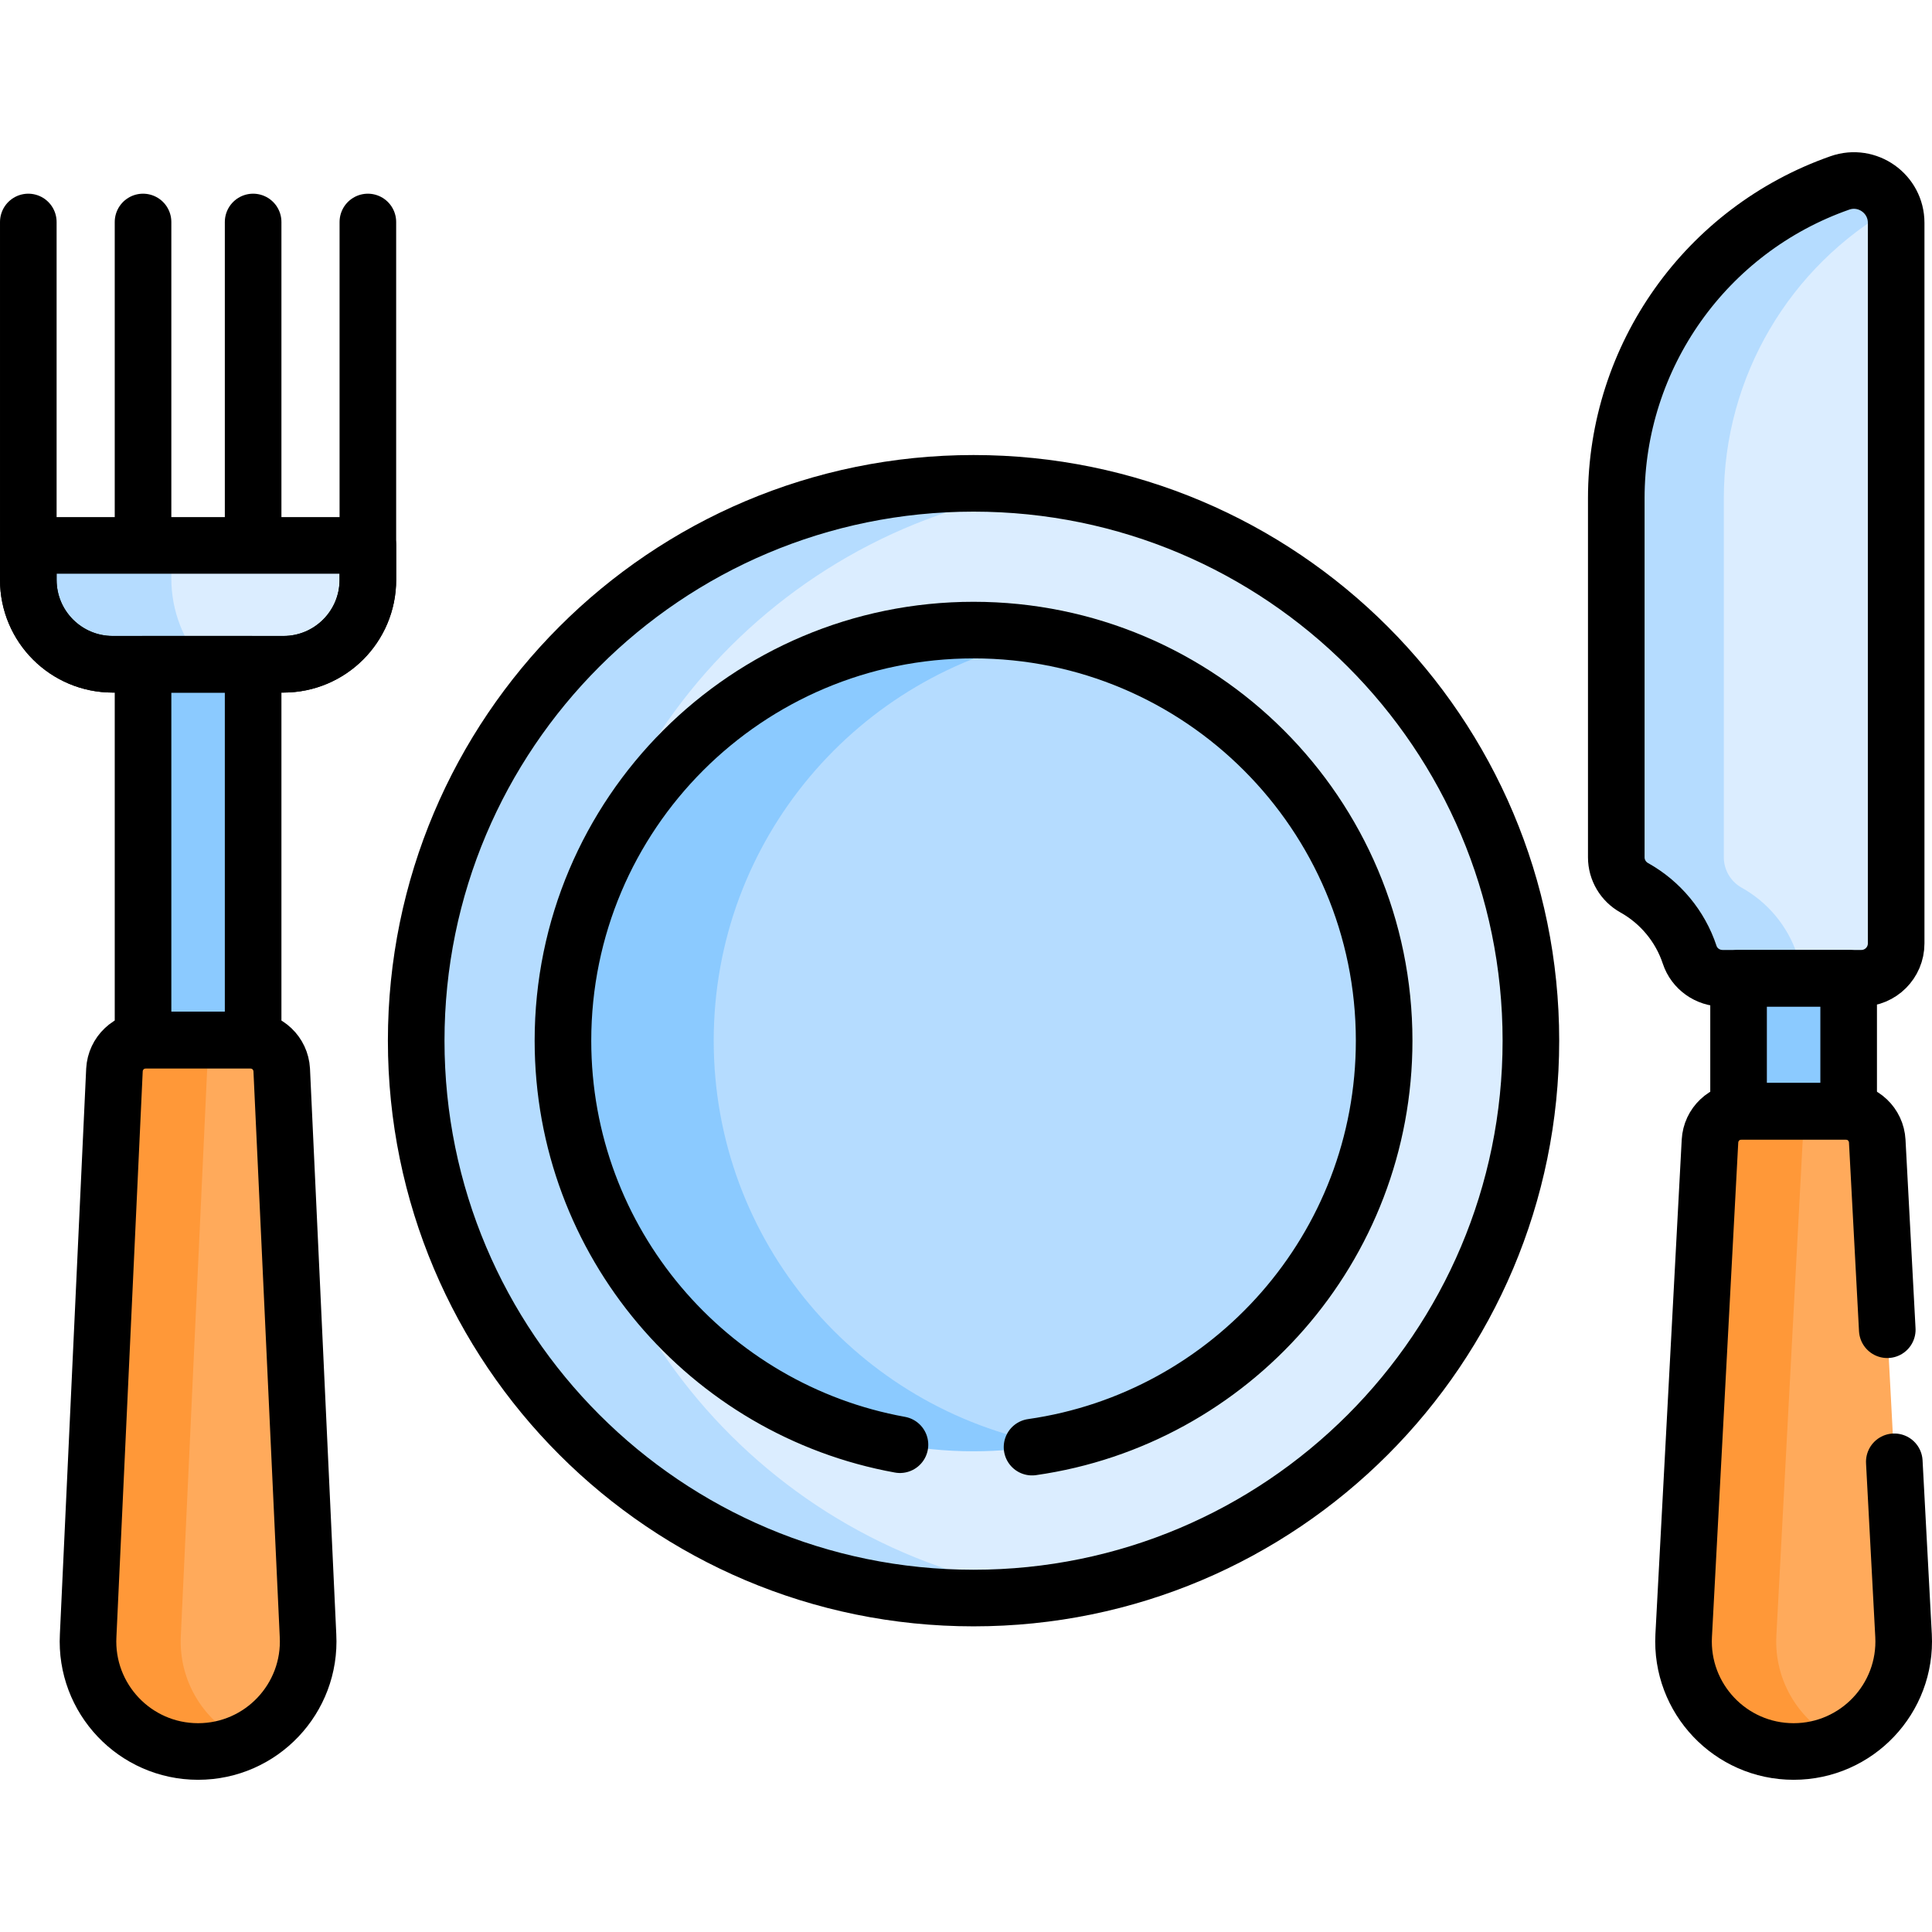
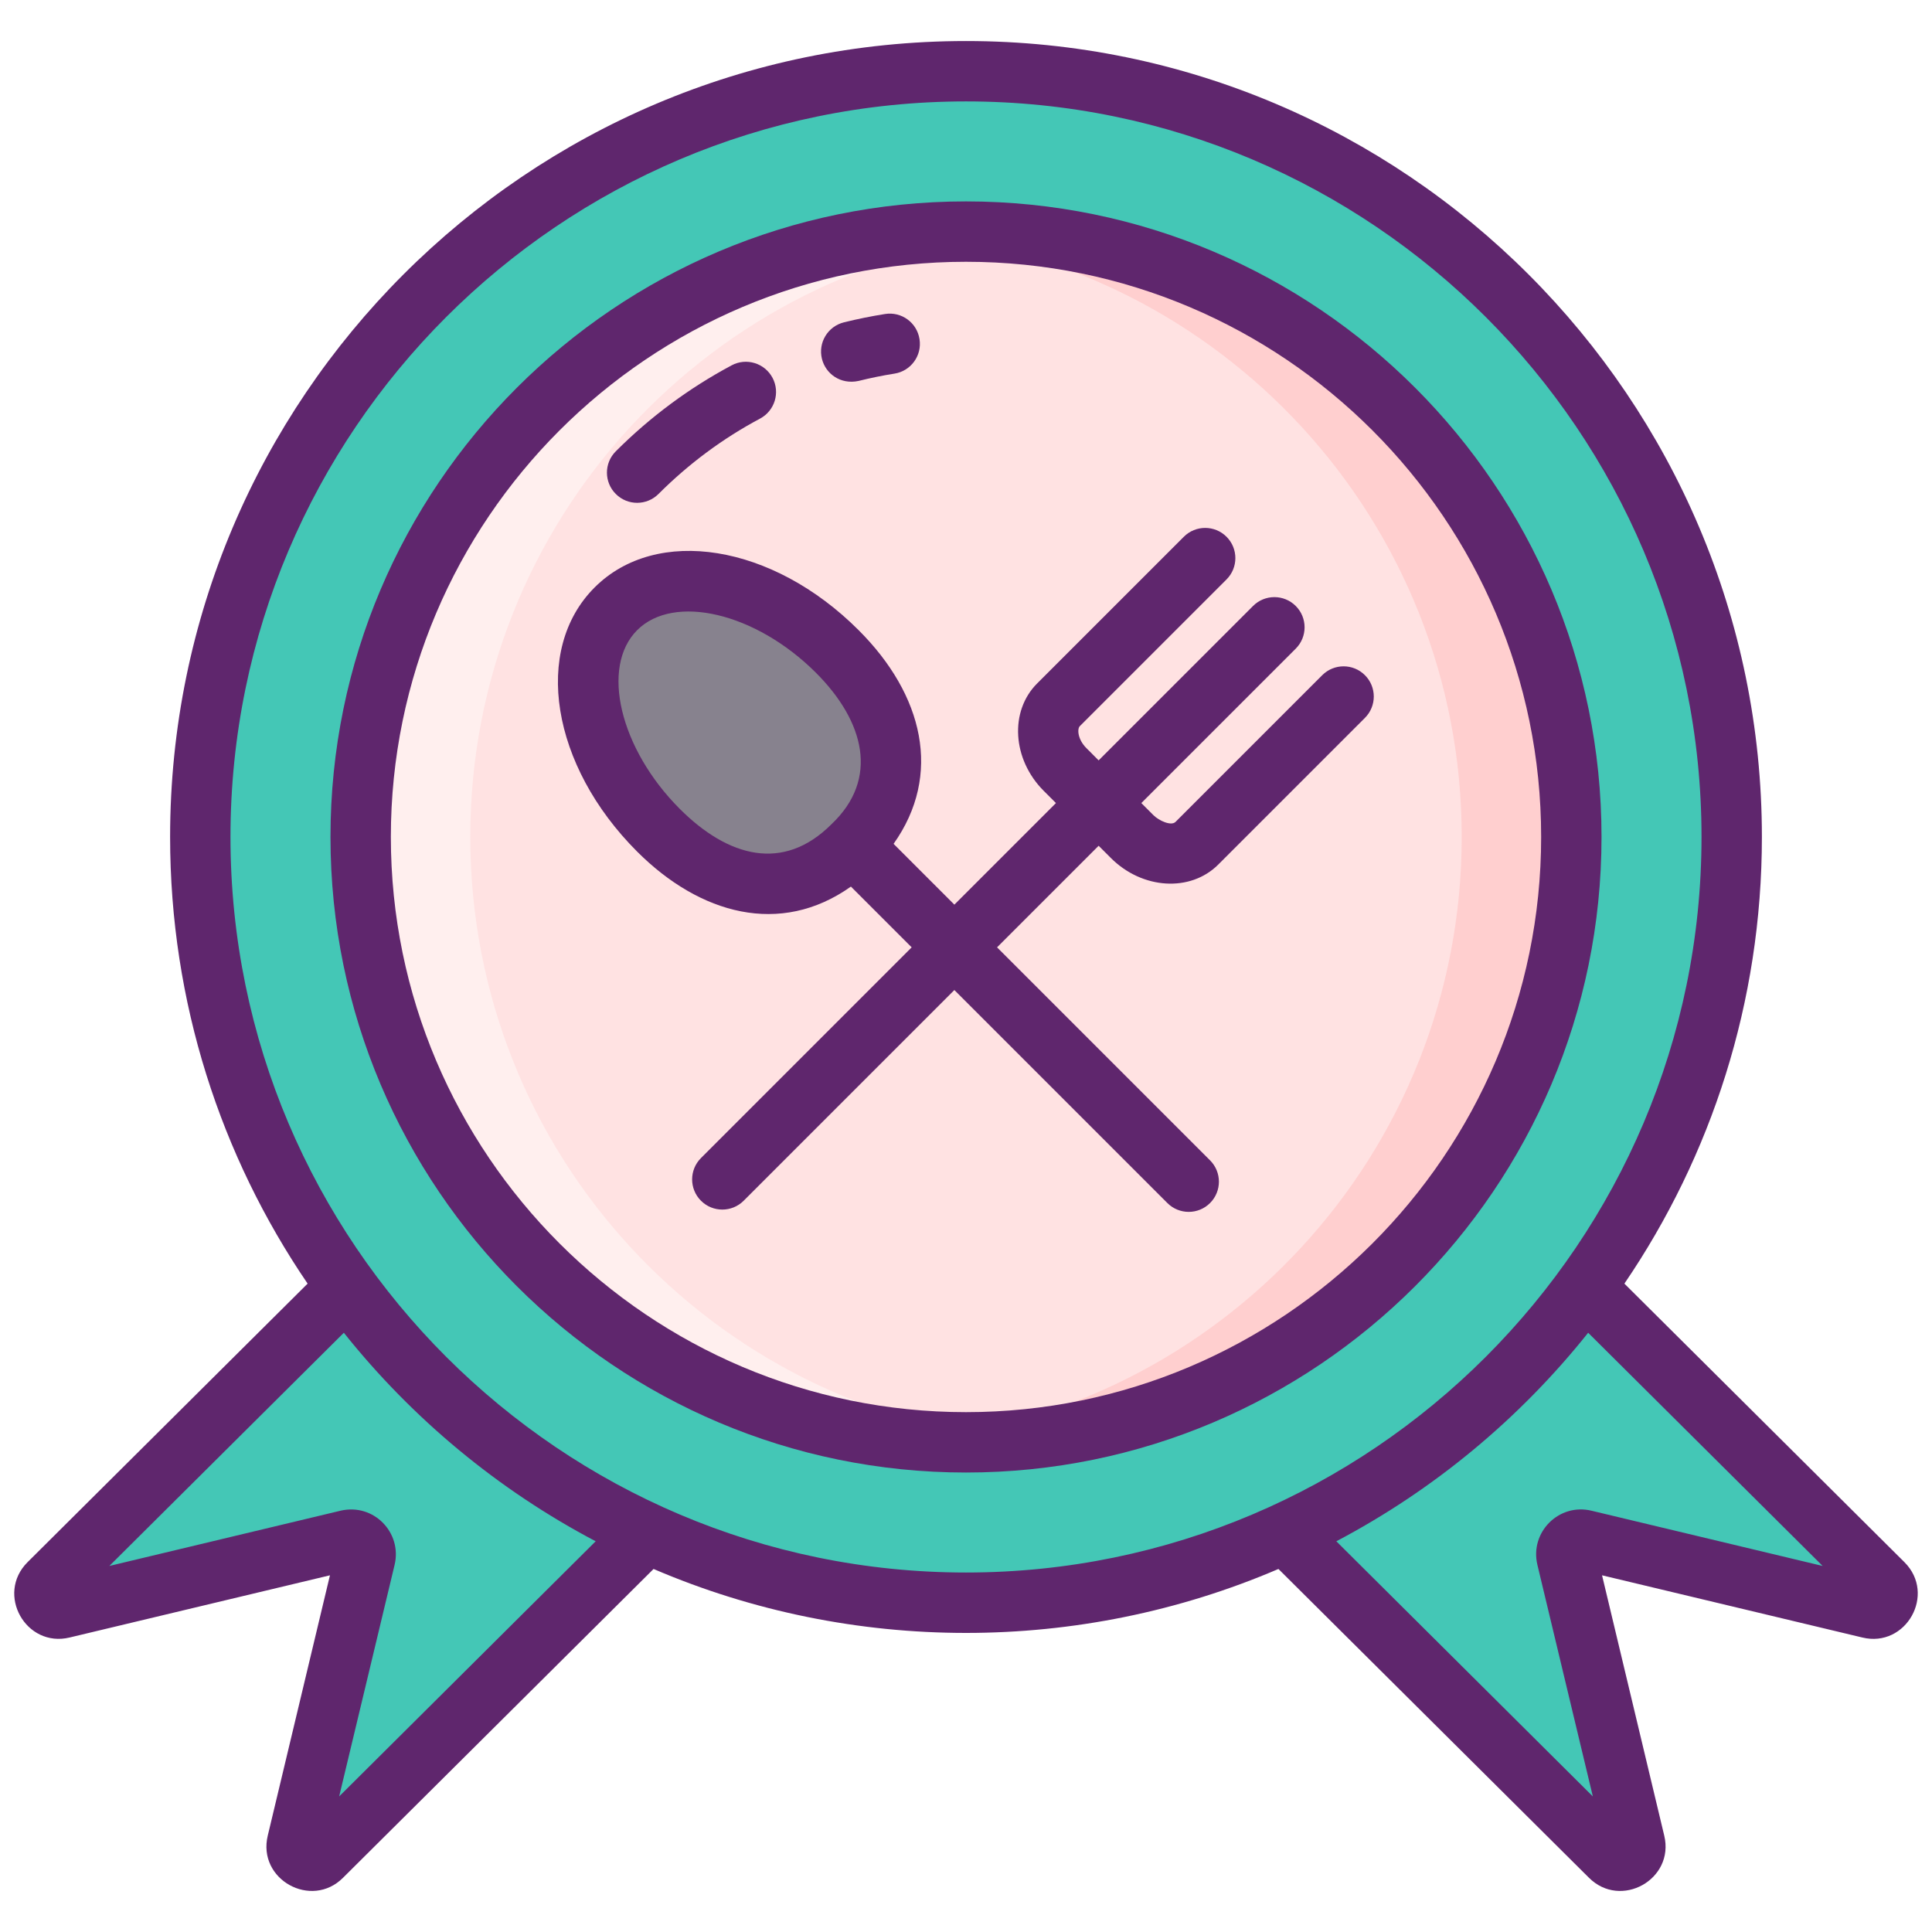
- <svg xmlns="http://www.w3.org/2000/svg" version="1.1" id="svg1680" xml:space="preserve" width="682.667" height="682.667" viewBox="0 0 682.667 682.667">
-   <defs id="defs1684">
-     <clipPath clipPathUnits="userSpaceOnUse" id="clipPath1694">
-       <path d="M 0,512 H 512 V 0 H 0 Z" id="path1692" />
-     </clipPath>
-   </defs>
-   <g id="g1686" transform="matrix(1.333333,0,0,-1.333333,0,682.6667)">
-     <g id="g1688">
-       <g id="g1690" clip-path="url(#clipPath1694)">
-         <g id="g1696" transform="translate(277.9765,382.5611)">
-           <path d="m 0,0 -13.343,-0.834 -59.5,-14.266 -63,-89.474 v -93.344 l 63.25,-77 59,-17.375 L 0,-292.708 c 72.125,9.752 127.728,71.555 127.728,146.354 C 127.728,-71.556 72.125,-9.753 0,0" style="fill:#dbedff;fill-opacity:1;fill-rule:nonzero;stroke:none" id="path1698" />
-         </g>
-         <g id="g1700" transform="translate(38.6909,234.3072)">
-           <path d="m 0,0 h 27.607 c 0.265,0 0.526,-0.015 0.784,-0.039 V 101.654 H -0.784 V -0.039 C -0.525,-0.015 -0.264,0 0,0" style="fill:#8bcaff;fill-opacity:1;fill-rule:nonzero;stroke:none" id="path1702" />
-         </g>
-         <g id="g1704" transform="translate(460.7383,254.9766)">
-           <path d="m 0,0 v -40.167 c 0.259,0.027 0.52,0.043 0.784,0.043 h 27.608 c 0.264,0 0.525,-0.016 0.783,-0.043 V 0 Z" style="fill:#8bcaff;fill-opacity:1;fill-rule:nonzero;stroke:none" id="path1706" />
-         </g>
-         <g id="g1708" transform="translate(150.2495,236.2066)">
-           <path d="m 0,0 c 0,74.798 55.603,136.601 127.727,146.354 -6.534,0.884 -13.2,1.35 -19.977,1.35 C 26.176,147.704 -39.953,81.575 -39.953,0 c 0,-81.574 66.129,-147.704 147.703,-147.704 6.777,0 13.443,0.467 19.977,1.35 C 55.603,-136.601 0,-74.798 0,0" style="fill:#b5dcff;fill-opacity:1;fill-rule:nonzero;stroke:none" id="path1710" />
-         </g>
-         <g id="g1712" transform="translate(81.6269,78.5596)">
-           <path d="m 0,0 -6.968,149.891 c -0.237,4.444 -3.91,7.927 -8.361,7.927 h -27.607 c -4.451,0 -8.124,-3.483 -8.36,-7.927 L -58.266,0 c -0.887,-16.698 12.412,-30.724 29.134,-30.724 16.72,0 30.02,14.026 29.132,30.724" style="fill:#ffaa5b;fill-opacity:1;fill-rule:nonzero;stroke:none" id="path1714" />
-         </g>
-         <g id="g1716" transform="translate(45.4067,367.4615)">
-           <path d="M 0,0 -2.085,-1.881 V -15.75 l 5.56,-15.75 h 26.24 c 12.353,0 22.366,10.013 22.366,22.366 l 0,9.134 z" style="fill:#dbedff;fill-opacity:1;fill-rule:nonzero;stroke:none" id="path1718" />
-         </g>
-         <g id="g1720" transform="translate(45.4067,358.7002)">
-           <path d="m 0,0 v 8.761 h -37.907 v -9.134 c 0,-12.353 10.014,-22.366 22.366,-22.366 H 8.62 C 3.26,-16.683 0,-8.724 0,0" style="fill:#b5dcff;fill-opacity:1;fill-rule:nonzero;stroke:none" id="path1722" />
-         </g>
-         <g id="g1724" transform="translate(504.458,78.5596)">
-           <path d="m 0,0 -6.968,131.023 c -0.237,4.445 -3.91,7.928 -8.361,7.928 h -27.607 c -4.451,0 -8.124,-3.483 -8.36,-7.928 L -58.266,0 c -0.887,-16.698 12.412,-30.724 29.134,-30.724 16.72,0 30.02,14.026 29.132,30.724" style="fill:#ffaa5b;fill-opacity:1;fill-rule:nonzero;stroke:none" id="path1726" />
-         </g>
-         <g id="g1728" transform="translate(47.9258,78.5596)">
-           <path d="m 0,0 6.969,149.891 c 0.237,4.444 3.909,7.927 8.361,7.927 H -9.235 c -4.451,0 -8.124,-3.483 -8.36,-7.927 L -24.564,0 c -0.888,-16.698 12.412,-30.723 29.133,-30.723 4.397,0 8.554,0.978 12.282,2.711 C 6.402,-23.153 -0.654,-12.306 0,0" style="fill:#ff9838;fill-opacity:1;fill-rule:nonzero;stroke:none" id="path1730" />
-         </g>
-         <g id="g1732" transform="translate(470.7568,78.5596)">
-           <path d="m 0,0 6.969,131.024 c 0.237,4.444 3.909,7.927 8.361,7.927 H -9.235 c -4.451,0 -8.124,-3.483 -8.36,-7.927 L -24.564,0 c -0.888,-16.698 12.412,-30.723 29.133,-30.723 4.397,0 8.554,0.978 12.282,2.711 C 6.402,-23.153 -0.654,-12.306 0,0" style="fill:#ff9838;fill-opacity:1;fill-rule:nonzero;stroke:none" id="path1734" />
-         </g>
-         <g id="g1736" transform="translate(498.6338,457.003)">
-           <path d="m 0,0 -26.667,-19.526 -17.833,-40.5 v -121.5 l 14.25,-7.709 6.942,-12 6.109,-3.015 h 11.843 c 5.094,0 9.223,4.129 9.223,9.223 V -4.058 c 0,1.447 -0.268,2.811 -0.751,4.058 z" style="fill:#dbedff;fill-opacity:1;fill-rule:nonzero;stroke:none" id="path1738" />
-         </g>
-         <g id="g1740" transform="translate(476.2788,258.9795)">
-           <path d="m 0,0 c -2.513,7.596 -7.814,13.92 -14.693,17.76 -2.927,1.634 -4.754,4.707 -4.754,8.058 v 95.169 c 0,32.282 17.514,61.527 44.918,77.036 -2.095,5.413 -8.243,8.598 -14.167,6.521 -35.492,-12.442 -59.251,-45.947 -59.251,-83.557 V 25.818 c 0,-3.351 1.827,-6.424 4.754,-8.058 6.879,-3.84 12.18,-10.164 14.693,-17.76 1.237,-3.738 4.777,-6.227 8.715,-6.227 h 28.5 C 4.777,-6.227 1.237,-3.738 0,0" style="fill:#b5dcff;fill-opacity:1;fill-rule:nonzero;stroke:none" id="path1742" />
-         </g>
-         <g id="g1744" transform="translate(277.976,343.1831)">
-           <path d="m 0,0 h -22.092 l -44.5,-33.29 -29.75,-54.917 v -54.166 l 31.948,-50.464 44.418,-21.536 19.976,0.42 c 50.554,9.382 88.837,53.705 88.837,106.976 C 88.837,-53.705 50.554,-9.381 0,0" style="fill:#b5dcff;fill-opacity:1;fill-rule:nonzero;stroke:none" id="path1746" />
-         </g>
-         <g id="g1748" transform="translate(189.1406,236.2066)">
-           <path d="m 0,0 c 0,53.271 38.283,97.595 88.836,106.977 -6.476,1.201 -13.152,1.836 -19.977,1.836 C 8.764,108.813 -39.953,60.096 -39.953,0 c 0,-60.095 48.717,-108.813 108.812,-108.813 6.825,0 13.501,0.635 19.977,1.837 C 38.283,-97.595 0,-53.271 0,0" style="fill:#8bcaff;fill-opacity:1;fill-rule:nonzero;stroke:none" id="path1750" />
-         </g>
-         <g id="g1752" transform="translate(405.7041,236.2066)">
-           <path d="m 0,0 c 0,-81.575 -66.129,-147.704 -147.704,-147.704 -81.574,0 -147.704,66.129 -147.704,147.704 0,81.575 66.13,147.704 147.704,147.704 C -66.129,147.704 0,81.575 0,0 Z" style="fill:none;stroke:#000000;stroke-width:15;stroke-linecap:round;stroke-linejoin:round;stroke-miterlimit:10;stroke-dasharray:none;stroke-opacity:1" id="path1754" />
-         </g>
-         <g id="g1756" transform="translate(81.6269,78.5596)">
-           <path d="m 0,0 -6.968,149.891 c -0.237,4.444 -3.91,7.927 -8.361,7.927 h -27.607 c -4.451,0 -8.124,-3.483 -8.36,-7.927 L -58.266,0 c -0.887,-16.698 12.412,-30.724 29.134,-30.724 16.72,0 30.02,14.026 29.132,30.724 z" style="fill:none;stroke:#000000;stroke-width:15;stroke-linecap:round;stroke-linejoin:round;stroke-miterlimit:10;stroke-dasharray:none;stroke-opacity:1" id="path1758" />
-         </g>
-         <g id="g1760" transform="translate(38.6909,236.378)">
-           <path d="m 0,0 h 27.607 c 0.265,0 0.526,-0.015 0.784,-0.039 V 99.583 H -0.784 V -0.039 C -0.525,-0.015 -0.264,0 0,0 Z" style="fill:none;stroke:#000000;stroke-width:15;stroke-linecap:round;stroke-linejoin:round;stroke-miterlimit:10;stroke-dasharray:none;stroke-opacity:1" id="path1762" />
-         </g>
-         <g id="g1764" transform="translate(7.5005,453.1695)">
-           <path d="m 0,0 v -94.842 c 0,-12.353 10.014,-22.366 22.366,-22.366 h 45.256 c 12.353,0 22.366,10.013 22.366,22.366 V 0" style="fill:none;stroke:#000000;stroke-width:15;stroke-linecap:round;stroke-linejoin:round;stroke-miterlimit:10;stroke-dasharray:none;stroke-opacity:1" id="path1766" />
-         </g>
-         <g id="g1768" transform="translate(37.9067,368.0445)">
-           <path d="M 0,0 V 85.125" style="fill:none;stroke:#000000;stroke-width:15;stroke-linecap:round;stroke-linejoin:round;stroke-miterlimit:10;stroke-dasharray:none;stroke-opacity:1" id="path1770" />
-         </g>
-         <g id="g1772" transform="translate(67.0815,368.0445)">
-           <path d="M 0,0 V 85.125" style="fill:none;stroke:#000000;stroke-width:15;stroke-linecap:round;stroke-linejoin:round;stroke-miterlimit:10;stroke-dasharray:none;stroke-opacity:1" id="path1774" />
-         </g>
-         <g id="g1776" transform="translate(7.5005,367.461)">
-           <path d="M 0,0 V -9.134 C 0,-21.486 10.014,-31.5 22.366,-31.5 h 45.256 c 12.353,0 22.366,10.014 22.366,22.366 V 0 Z" style="fill:none;stroke:#000000;stroke-width:15;stroke-linecap:round;stroke-linejoin:round;stroke-miterlimit:10;stroke-dasharray:none;stroke-opacity:1" id="path1778" />
-         </g>
-         <g id="g1780" transform="translate(487.5825,463.5235)">
-           <path d="m 0,0 c -35.492,-12.442 -59.251,-45.947 -59.251,-83.557 v -95.169 c 0,-3.351 1.827,-6.424 4.754,-8.058 6.879,-3.84 12.18,-10.164 14.693,-17.76 1.237,-3.738 4.778,-6.227 8.716,-6.227 H 5.695 c 5.094,0 9.223,4.129 9.223,9.223 v 190.97 C 14.918,-2.854 7.289,2.555 0,0 Z" style="fill:none;stroke:#000000;stroke-width:15;stroke-linecap:round;stroke-linejoin:round;stroke-miterlimit:10;stroke-dasharray:none;stroke-opacity:1" id="path1782" />
-         </g>
-         <g id="g1784" transform="translate(460.7383,252.753)">
-           <path d="m 0,0 v -35.28 c 0.259,0.024 0.52,0.038 0.784,0.038 h 27.608 c 0.264,0 0.525,-0.014 0.783,-0.038 V 0 Z" style="fill:none;stroke:#000000;stroke-width:15;stroke-linecap:round;stroke-linejoin:round;stroke-miterlimit:10;stroke-dasharray:none;stroke-opacity:1" id="path1786" />
-         </g>
-         <g id="g1788" transform="translate(273.5,128.4981)">
-           <path d="m 0,0 c 52.753,7.524 93.313,52.876 93.313,107.708 0,60.096 -48.717,108.813 -108.813,108.813 -60.095,0 -108.812,-48.717 -108.812,-108.813 C -124.312,54.27 -85.79,9.831 -35,0.641" style="fill:none;stroke:#000000;stroke-width:15;stroke-linecap:round;stroke-linejoin:round;stroke-miterlimit:10;stroke-dasharray:none;stroke-opacity:1" id="path1790" />
-         </g>
-         <g id="g1792" transform="translate(500.1479,159.607)">
-           <path d="m 0,0 -2.658,49.976 c -0.237,4.445 -3.909,7.928 -8.361,7.928 h -27.607 c -4.451,0 -8.124,-3.483 -8.36,-7.927 l -6.969,-131.024 c -0.888,-16.698 12.412,-30.724 29.133,-30.724 16.72,0 30.02,14.026 29.133,30.724 L 1.861,-35" style="fill:none;stroke:#000000;stroke-width:15;stroke-linecap:round;stroke-linejoin:round;stroke-miterlimit:10;stroke-dasharray:none;stroke-opacity:1" id="path1794" />
+ <svg xmlns="http://www.w3.org/2000/svg" id="Icon_Set" height="15" viewBox="0 0 256 256" width="15">
+   <g>
+     <g>
+       <g>
+         <g>
+           <path d="m6.48 209.828 61.756-61.422 36.152 36.152-61.756 61.422c-1.386 1.386-3.719.081-3.263-1.825l4.081-17.069 4.944-20.679c.337-1.409-.932-2.678-2.341-2.341l-37.748 9.024c-1.906.456-3.211-1.877-1.825-3.262z" fill="#44c7b6" />
+           <path d="m249.52 209.828-61.756-61.422-36.152 36.152 61.756 61.422c1.386 1.386 3.719.081 3.263-1.825l-4.081-17.069-4.944-20.679c-.337-1.409.932-2.678 2.341-2.341l37.748 9.026c1.906.454 3.211-1.879 1.825-3.264z" fill="#44c7b6" />
+           <g>
+             <g>
+               <g>
+                 <circle cx="128" cy="110.902" fill="#44c7b6" r="101.464" />
+                 <circle cx="128" cy="110.902" fill="#ffe2e2" r="80.214" />
+                 <path d="m135.264 190.791c-2.392.223-4.813.329-7.264.329-44.299 0-80.211-35.922-80.211-80.221s35.912-80.211 80.211-80.211c2.45 0 4.872.107 7.264.329-40.9 3.671-72.948 38.033-72.948 79.882s32.048 76.221 72.948 79.892z" fill="#ffefee" />
+                 <path d="m208.211 110.899c0 44.299-35.912 80.221-80.211 80.221-2.45 0-4.872-.107-7.264-.329 40.9-3.671 72.948-38.043 72.948-79.892s-32.048-76.212-72.948-79.882c2.392-.223 4.813-.329 7.264-.329 44.299-.001 80.211 35.911 80.211 80.211z" fill="#ffcfcf" />
+               </g>
+             </g>
+           </g>
        </g>
      </g>
+       <g>
+         <path d="m87.243 110.005c-9.657-9.657-12.182-22.79-5.64-29.332s19.675-4.017 29.332 5.64 8.593 19.201 2.051 25.743-16.085 7.606-25.743-2.051z" fill="#87828e" />
+       </g>
+     </g>
+     <g fill="#5f266d">
+       <path d="m252.35 206.997s-36.966-36.767-37.11-36.91c11.5-16.88 18.22-37.27 18.22-59.19 0-58.15-47.31-105.46-105.46-105.46s-105.46 47.31-105.46 105.46c0 21.92 6.72 42.31 18.22 59.19-.144.143-37.11 36.91-37.11 36.91-4.243 4.243-.218 11.38 5.58 9.98l34.49-8.24-8.24 34.49c-1.405 5.819 5.775 9.785 9.97 5.59l41.15-40.92c26.344 11.297 56.444 11.302 82.8 0l41.14 40.91c4.221 4.221 11.381.225 9.98-5.58l-8.24-34.49 34.48 8.24c5.792 1.415 9.84-5.73 5.59-9.98zm-207.41 31.04 7.35-30.7c1.008-4.264-2.781-8.188-7.17-7.16l-30.63 7.32 31.07-30.9c9.06 11.36 20.42 20.81 33.37 27.63zm83.06-29.67c-53.683 0-97.46-43.683-97.46-97.47 0-53.74 43.72-97.46 97.46-97.46s97.46 43.72 97.46 97.46c0 53.725-43.709 97.47-97.46 97.47zm82.88-8.19c-4.302-1.039-8.192 2.837-7.17 7.16l7.35 30.7-33.99-33.81c12.95-6.82 24.31-16.27 33.37-27.63l31.07 30.9z" />
+       <path d="m212.21 110.897c0-46.43-37.77-84.21-84.21-84.21s-84.21 37.78-84.21 84.21c0 46.495 37.822 84.22 84.21 84.22 46.344 0 84.21-37.694 84.21-84.22zm-84.21 76.22c-41.98 0-76.21-34.173-76.21-76.22 0-42.02 34.19-76.21 76.21-76.21s76.21 34.19 76.21 76.21c0 42.201-34.404 76.22-76.21 76.22z" />
+       <path d="m113.76 50.477c1.57-.39 3.17-.72 4.76-.97 2.18-.34 3.67-2.39 3.32-4.57-.34-2.19-2.39-3.68-4.57-3.33-1.82.29-3.64.66-5.43 1.1-2.15.53-3.46 2.69-2.93 4.84.485 1.962 2.439 3.442 4.85 2.93z" />
+       <path d="m87.25 65.457c4-4 8.52-7.36 13.46-9.99 1.95-1.04 2.69-3.46 1.65-5.41s-3.47-2.69-5.41-1.65c-5.64 3.01-10.8 6.84-15.35 11.39-1.57 1.56-1.57 4.1 0 5.66 1.57 1.57 4.099 1.551 5.65 0z" />
+       <path d="m175.205 89.464-19.442 19.442c-.592.587-2.221-.186-2.908-.873l-1.623-1.623 20.46-20.46c1.563-1.562 1.563-4.095 0-5.656-1.563-1.563-4.096-1.563-5.656 0l-20.46 20.459-1.623-1.624c-1.173-1.173-1.232-2.55-.874-2.908l19.441-19.441c1.563-1.562 1.563-4.095 0-5.656-1.561-1.563-4.096-1.563-5.656 0l-19.442 19.442c-3.68 3.679-3.288 10.059.873 14.221l1.624 1.624-13.46 13.46-8.056-8.056c6.492-9.144 3.953-19.748-4.642-28.327-11.39-11.39-26.76-13.87-34.98-5.64-8.23 8.23-5.76 23.59 5.64 34.99 8.301 8.301 18.968 11.28 28.33 4.64 0 0 .001 0 .001-.001l8.051 8.051-27.92 27.92c-1.563 1.562-1.563 4.095 0 5.656 1.562 1.562 4.095 1.563 5.656 0l27.92-27.92 28.224 28.224c1.56 1.562 4.096 1.563 5.656 0 1.563-1.562 1.563-4.095 0-5.656l-28.224-28.224 13.46-13.46 1.623 1.623c4.163 4.165 10.545 4.551 14.221.873l19.442-19.442c1.563-1.562 1.563-4.095 0-5.656-1.56-1.564-4.095-1.564-5.656-.002zm-65.052 19.77c-6.345 6.339-13.658 4.368-20.083-2.057-7.94-7.95-10.53-18.79-5.64-23.68 4.853-4.853 15.687-2.338 23.68 5.64 6.428 6.428 8.436 14.079 2.043 20.097z" />
    </g>
  </g>
</svg>
